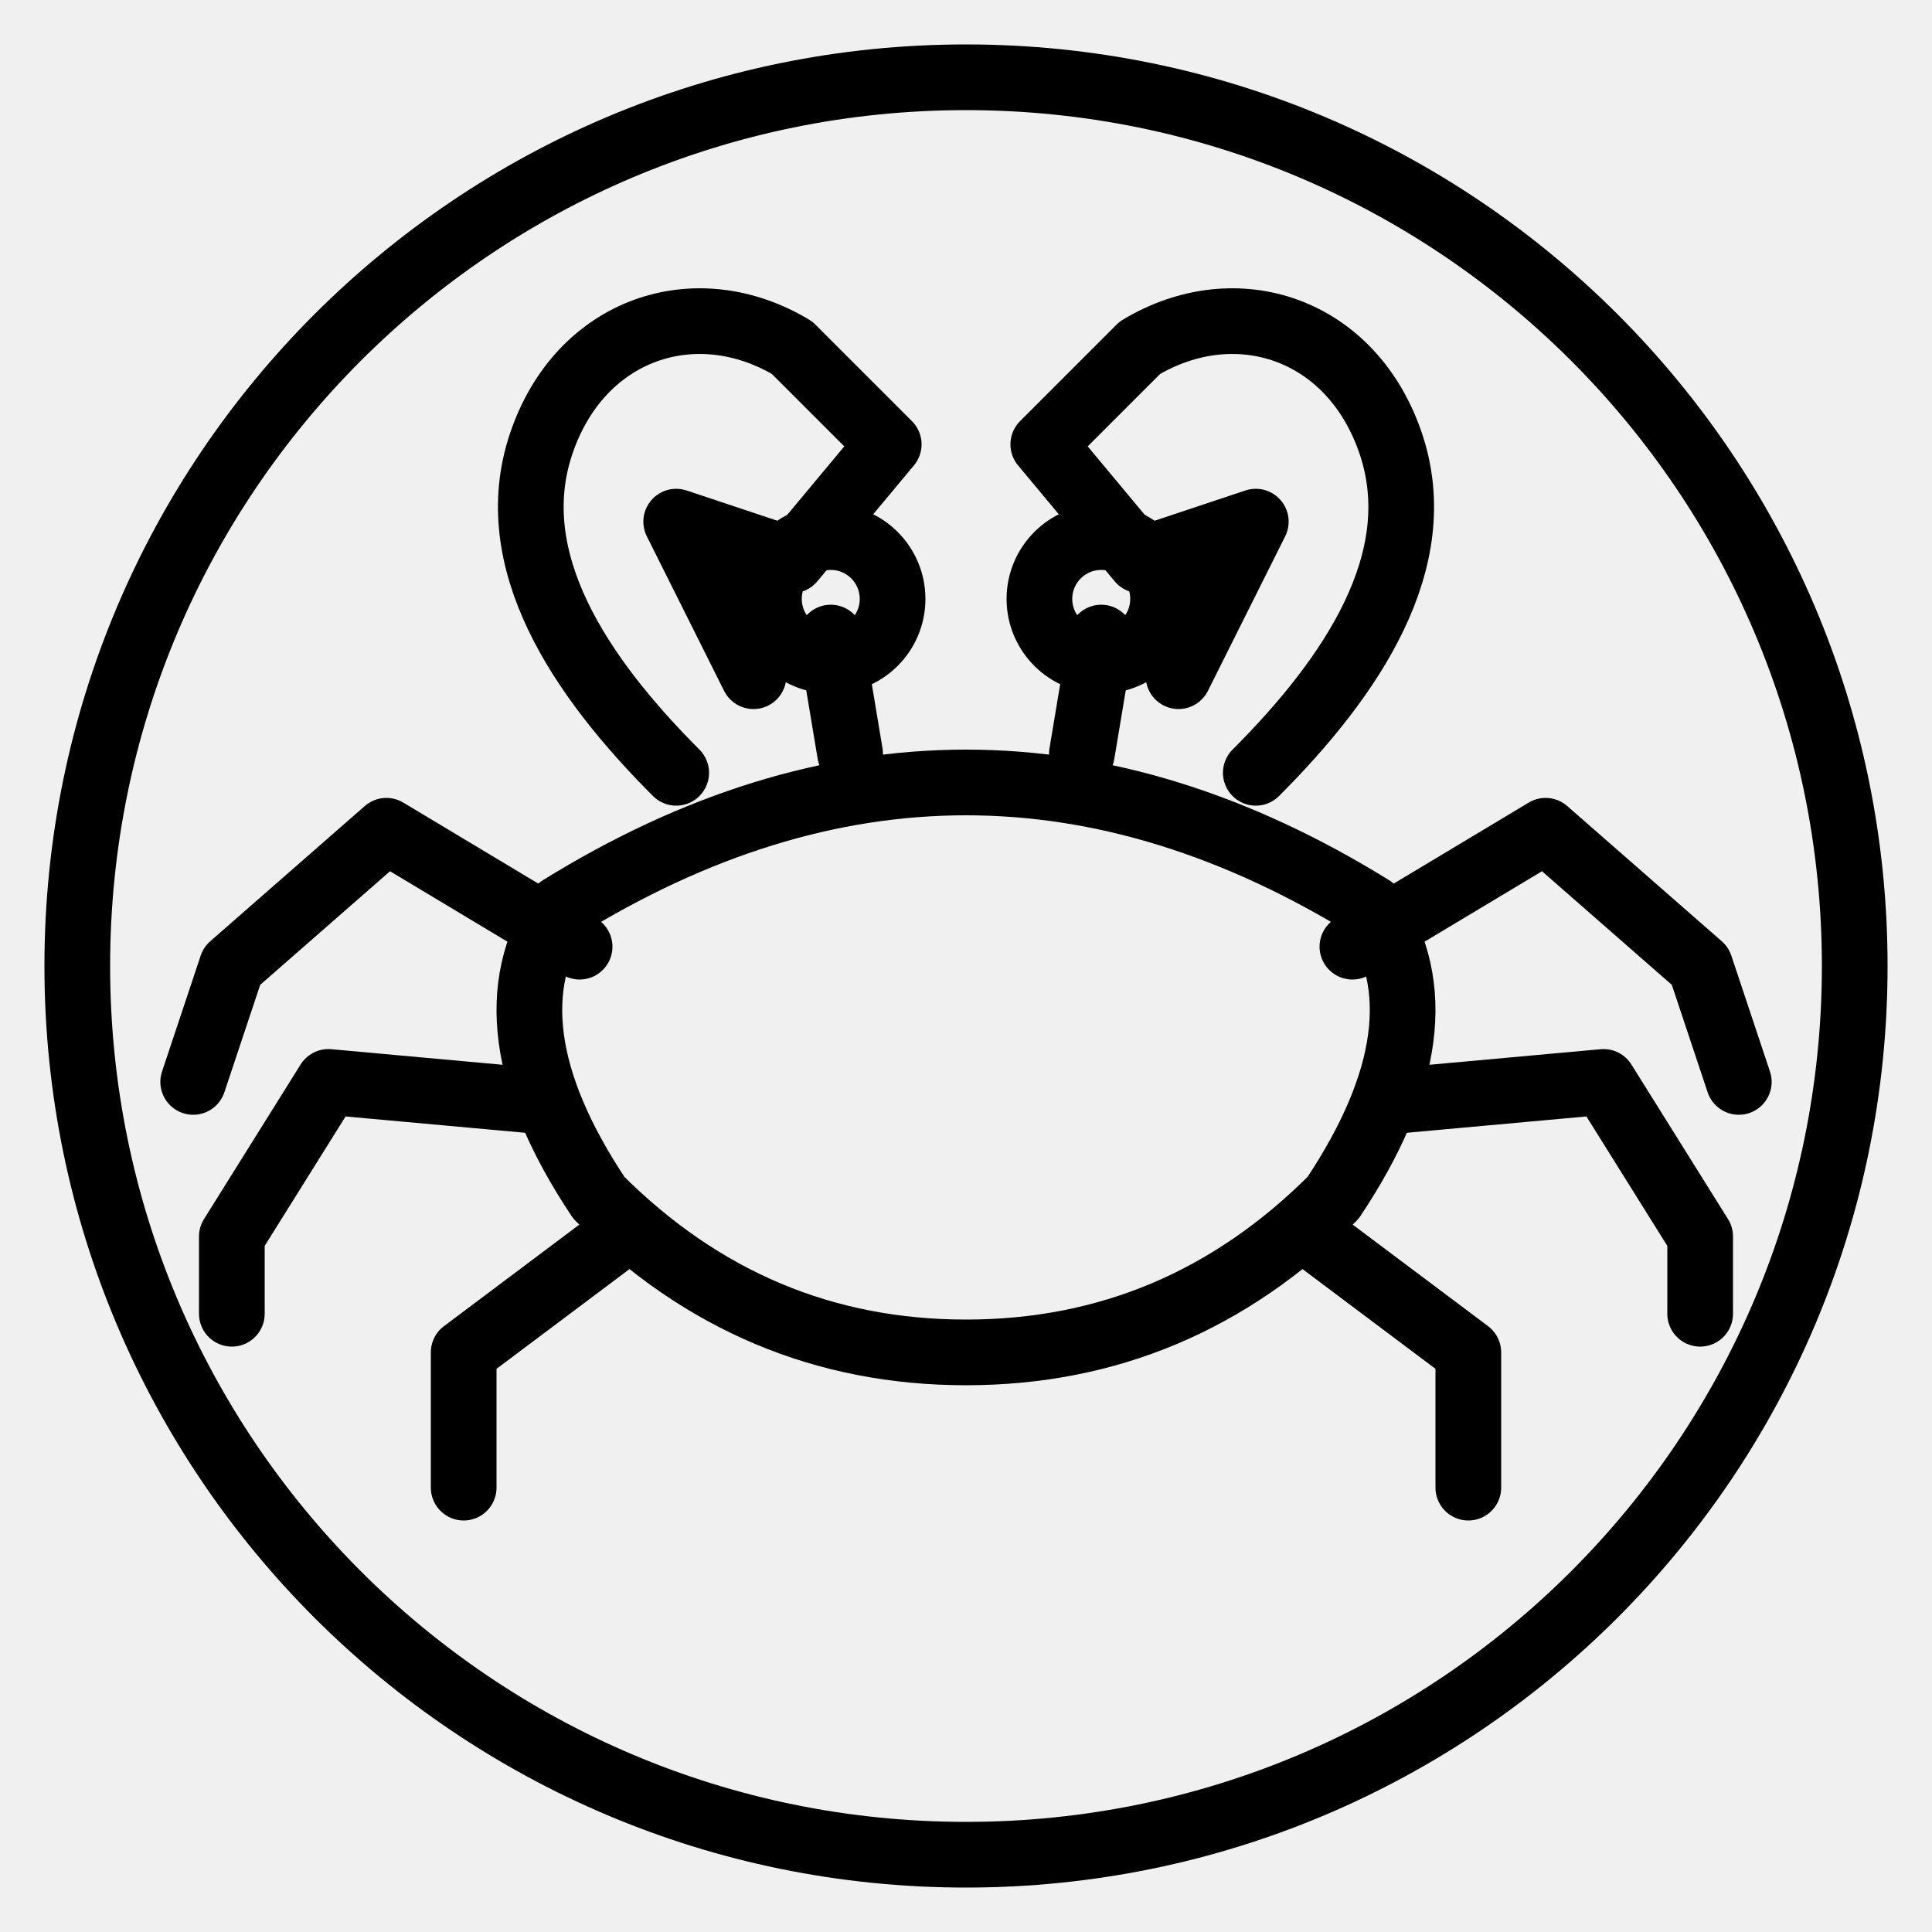
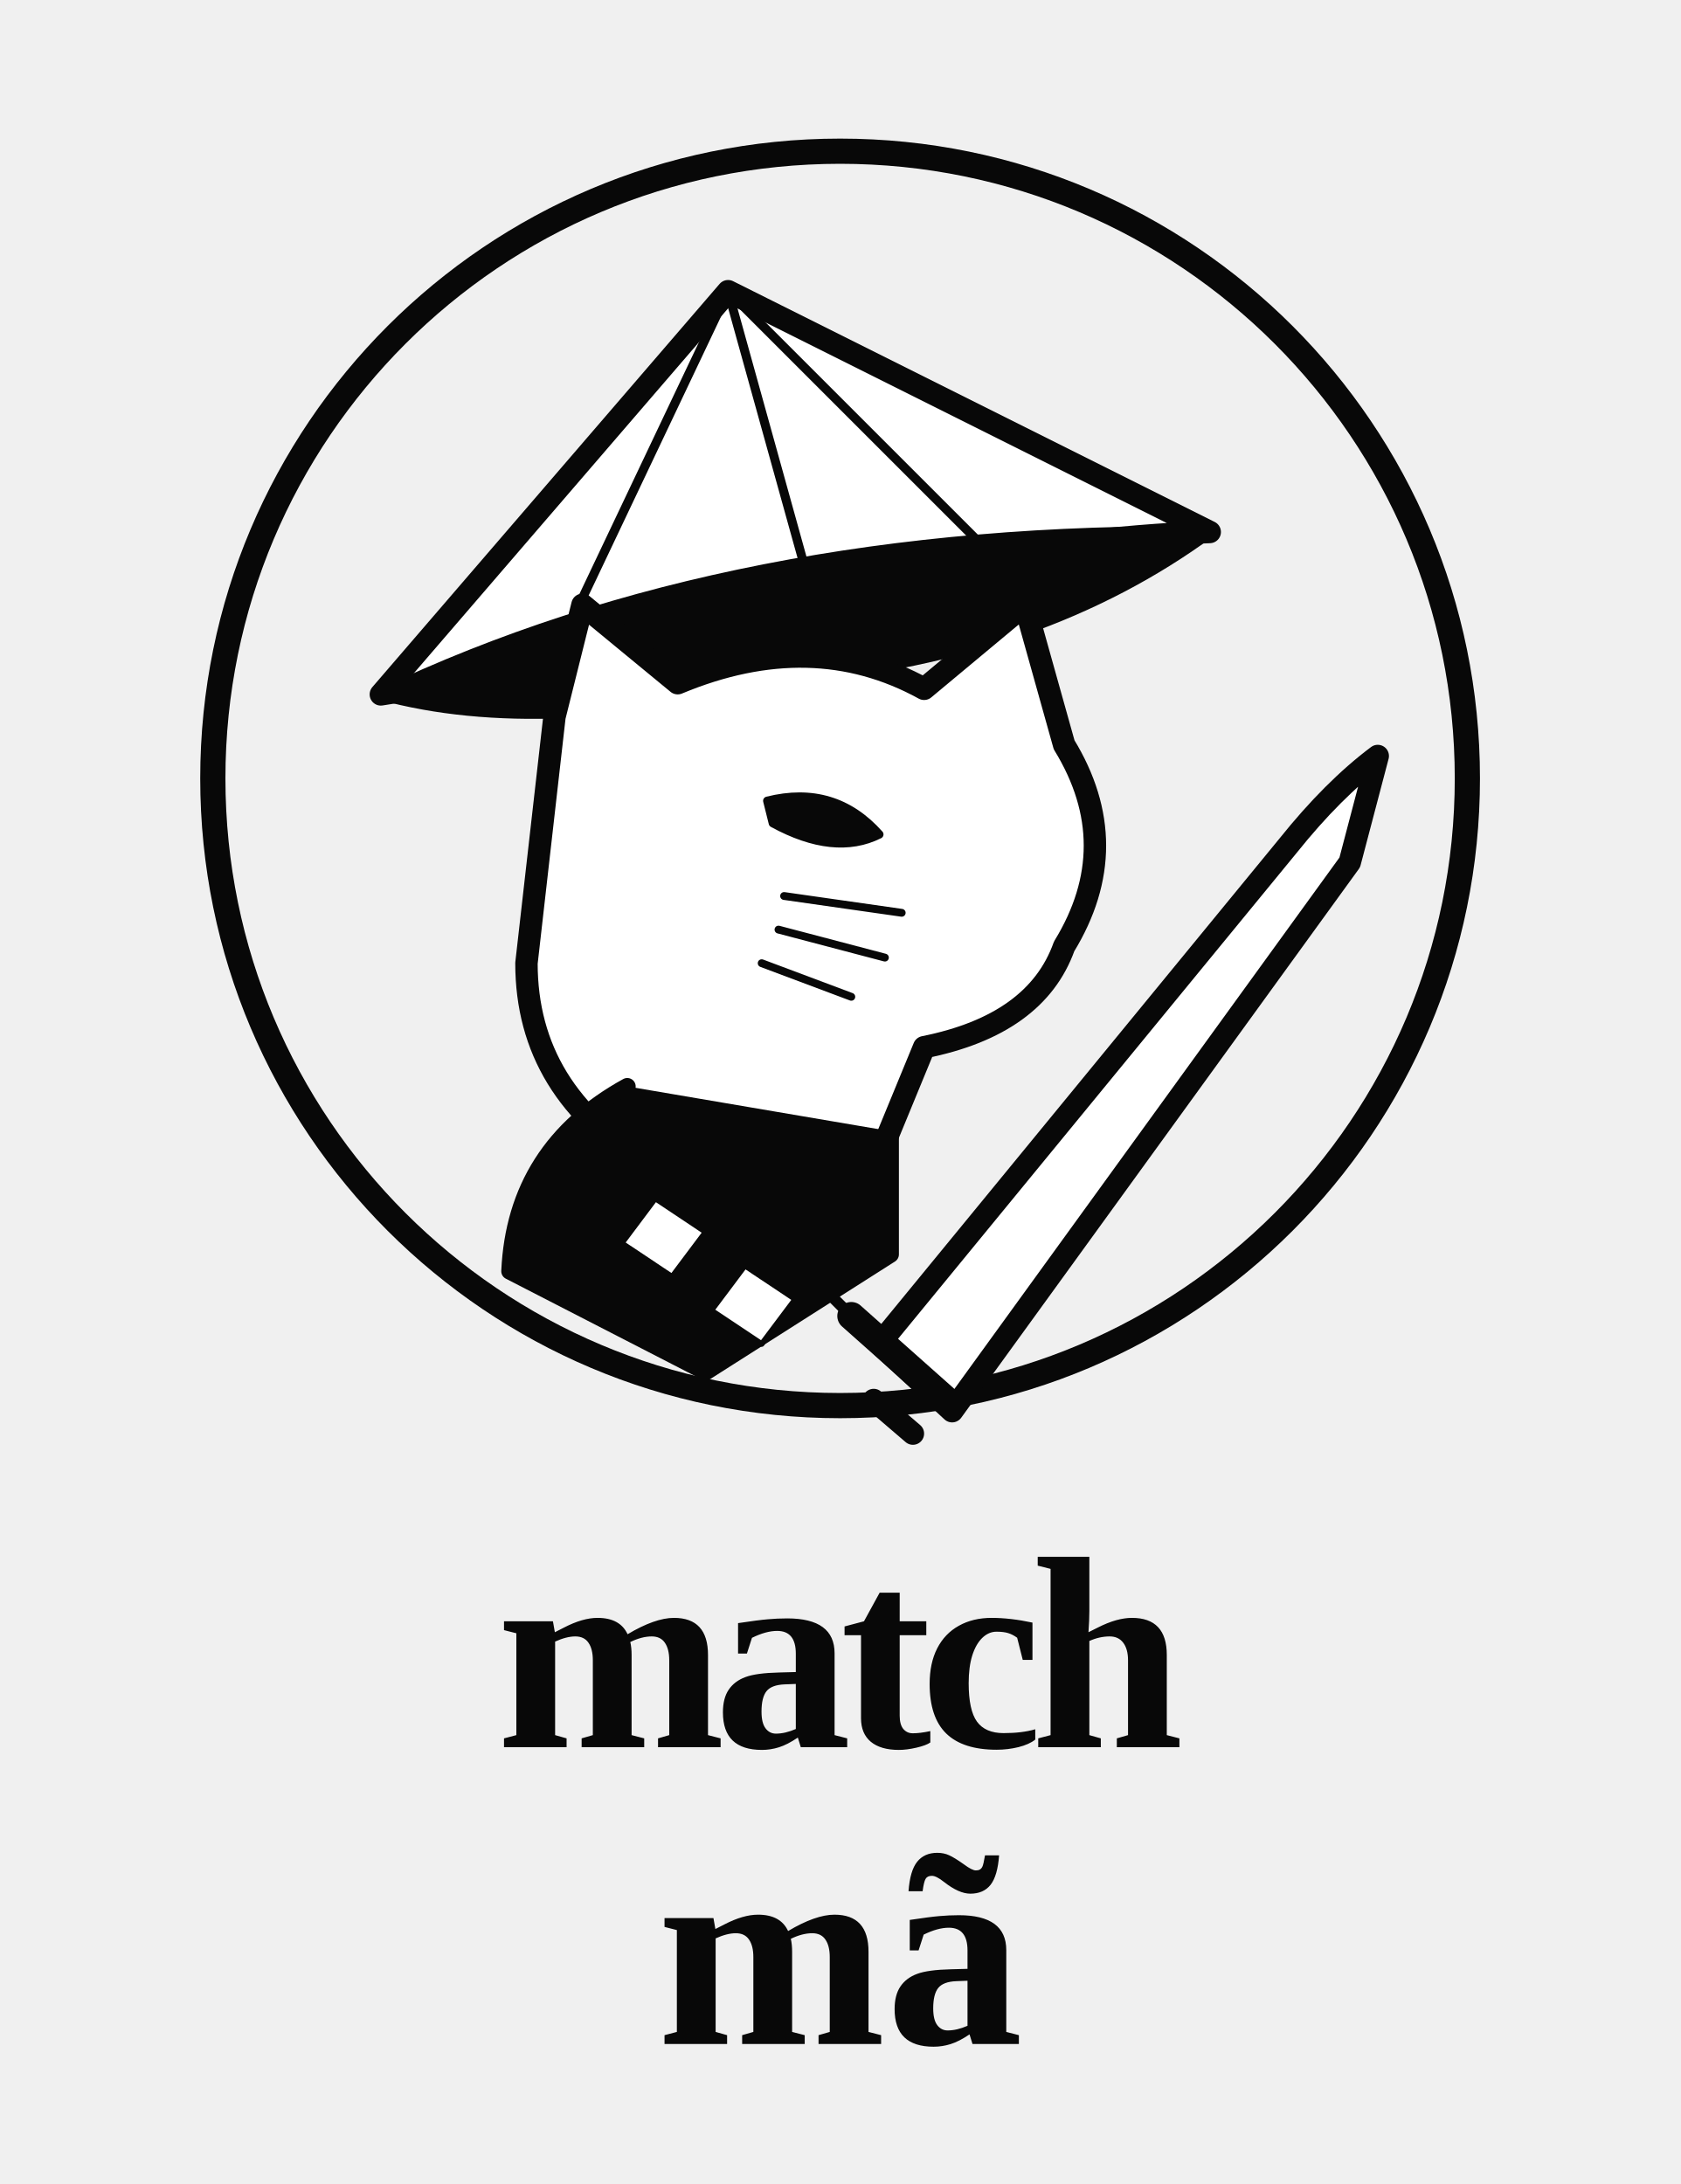
- <svg xmlns="http://www.w3.org/2000/svg" viewBox="0 0 100 100" role="img" aria-label="Cua đen trắng Match Mã">
-   <g fill="none" stroke="#000" stroke-width="3.4" stroke-linecap="round" stroke-linejoin="round">
-     <circle cx="50" cy="50" r="46" />
-     <path d="M35 40 C30 35 26 29 28 23 C30 17 36 15 41 18 L46 23 L41 29 L35 27 L39 35" />
-     <path d="M65 40 C70 35 74 29 72 23 C70 17 64 15 59 18 L54 23 L59 29 L65 27 L61 35" />
-     <path d="M44 39 L43 33 M56 39 L57 33" />
-     <circle cx="43" cy="31" r="3.2" />
-     <circle cx="57" cy="31" r="3.2" />
-     <path d="M29 47 Q50 34 71 47 Q75 53 69 62 Q61 70 50 70 Q39 70 31 62 Q25 53 29 47 Z" />
-     <path d="M30 49 L20 43 L12 50 L10 56" />
-     <path d="M28 57 L17 56 L12 64 L12 68" />
-     <path d="M32 64 L24 70 L24 77" />
-     <path d="M70 49 L80 43 L88 50 L90 56" />
-     <path d="M72 57 L83 56 L88 64 L88 68" />
-     <path d="M68 64 L76 70 L76 77" />
+ <svg xmlns="http://www.w3.org/2000/svg" viewBox="0 0 300 390" role="img" aria-label="Match Mã mèo samurai đội nón lá cầm kiếm">
+   <g fill="none" stroke="#080808" stroke-linecap="round" stroke-linejoin="round">
+     <circle cx="150" cy="139" r="112" stroke-width="4.5" />
+     <path d="M68 124 L130 52 L216 95 Q165 97 112 117 Z" fill="#fff" stroke-width="4" />
+     <path d="M130 52 L102 111 M130 52 L145 106 M130 52 L179 101" stroke-width="1.6" />
+     <path d="M68 124 Q131 94 216 95 Q186 117 142 121 Q97 132 68 124Z" fill="#080808" stroke-width="2" />
+     <path d="M99 128 L104 108 L121 122 Q145 112 165 123 L183 108 L190 133 Q201 151 190 169 Q185 183 165 187 L158 204 L116 208 Q94 195 94 172Z" fill="#fff" stroke-width="4" />
+     <path d="M137 143 Q149 140 157 149 Q149 153 138 147Z" fill="#080808" stroke-width="1.5" />
+     <path d="M140 160 L161 163 M139 166 L158 171 M136 172 L152 178" stroke-width="1.4" />
+     <path d="M112 194 Q92 205 91 227 L126 245 L159 224 L159 202" fill="#080808" stroke-width="3" />
+     <path d="M117 214 L126 220 L120 228 L111 222Z M133 226 L142 232 L136 240 L127 234Z" fill="#fff" stroke-width="1" />
+     <path d="M157 240 L230 151 Q238 141 246 135 L241 154 L170 252Z" fill="#fff" stroke-width="4" />
+     <path d="M152 235 L170 251" stroke-width="5" />
+     <path d="M148 231 L166 249" stroke-width="2" />
+     <path d="M156 250 L163 256" stroke-width="4" />
+   </g>
+   <g fill="#080808" text-anchor="middle" font-family="Georgia,'Times New Roman',serif" font-weight="bold">
+     <text x="150" y="312" font-size="49" letter-spacing="-2">match</text>
+     <text x="150" y="365" font-size="49">mã</text>
  </g>
</svg>
